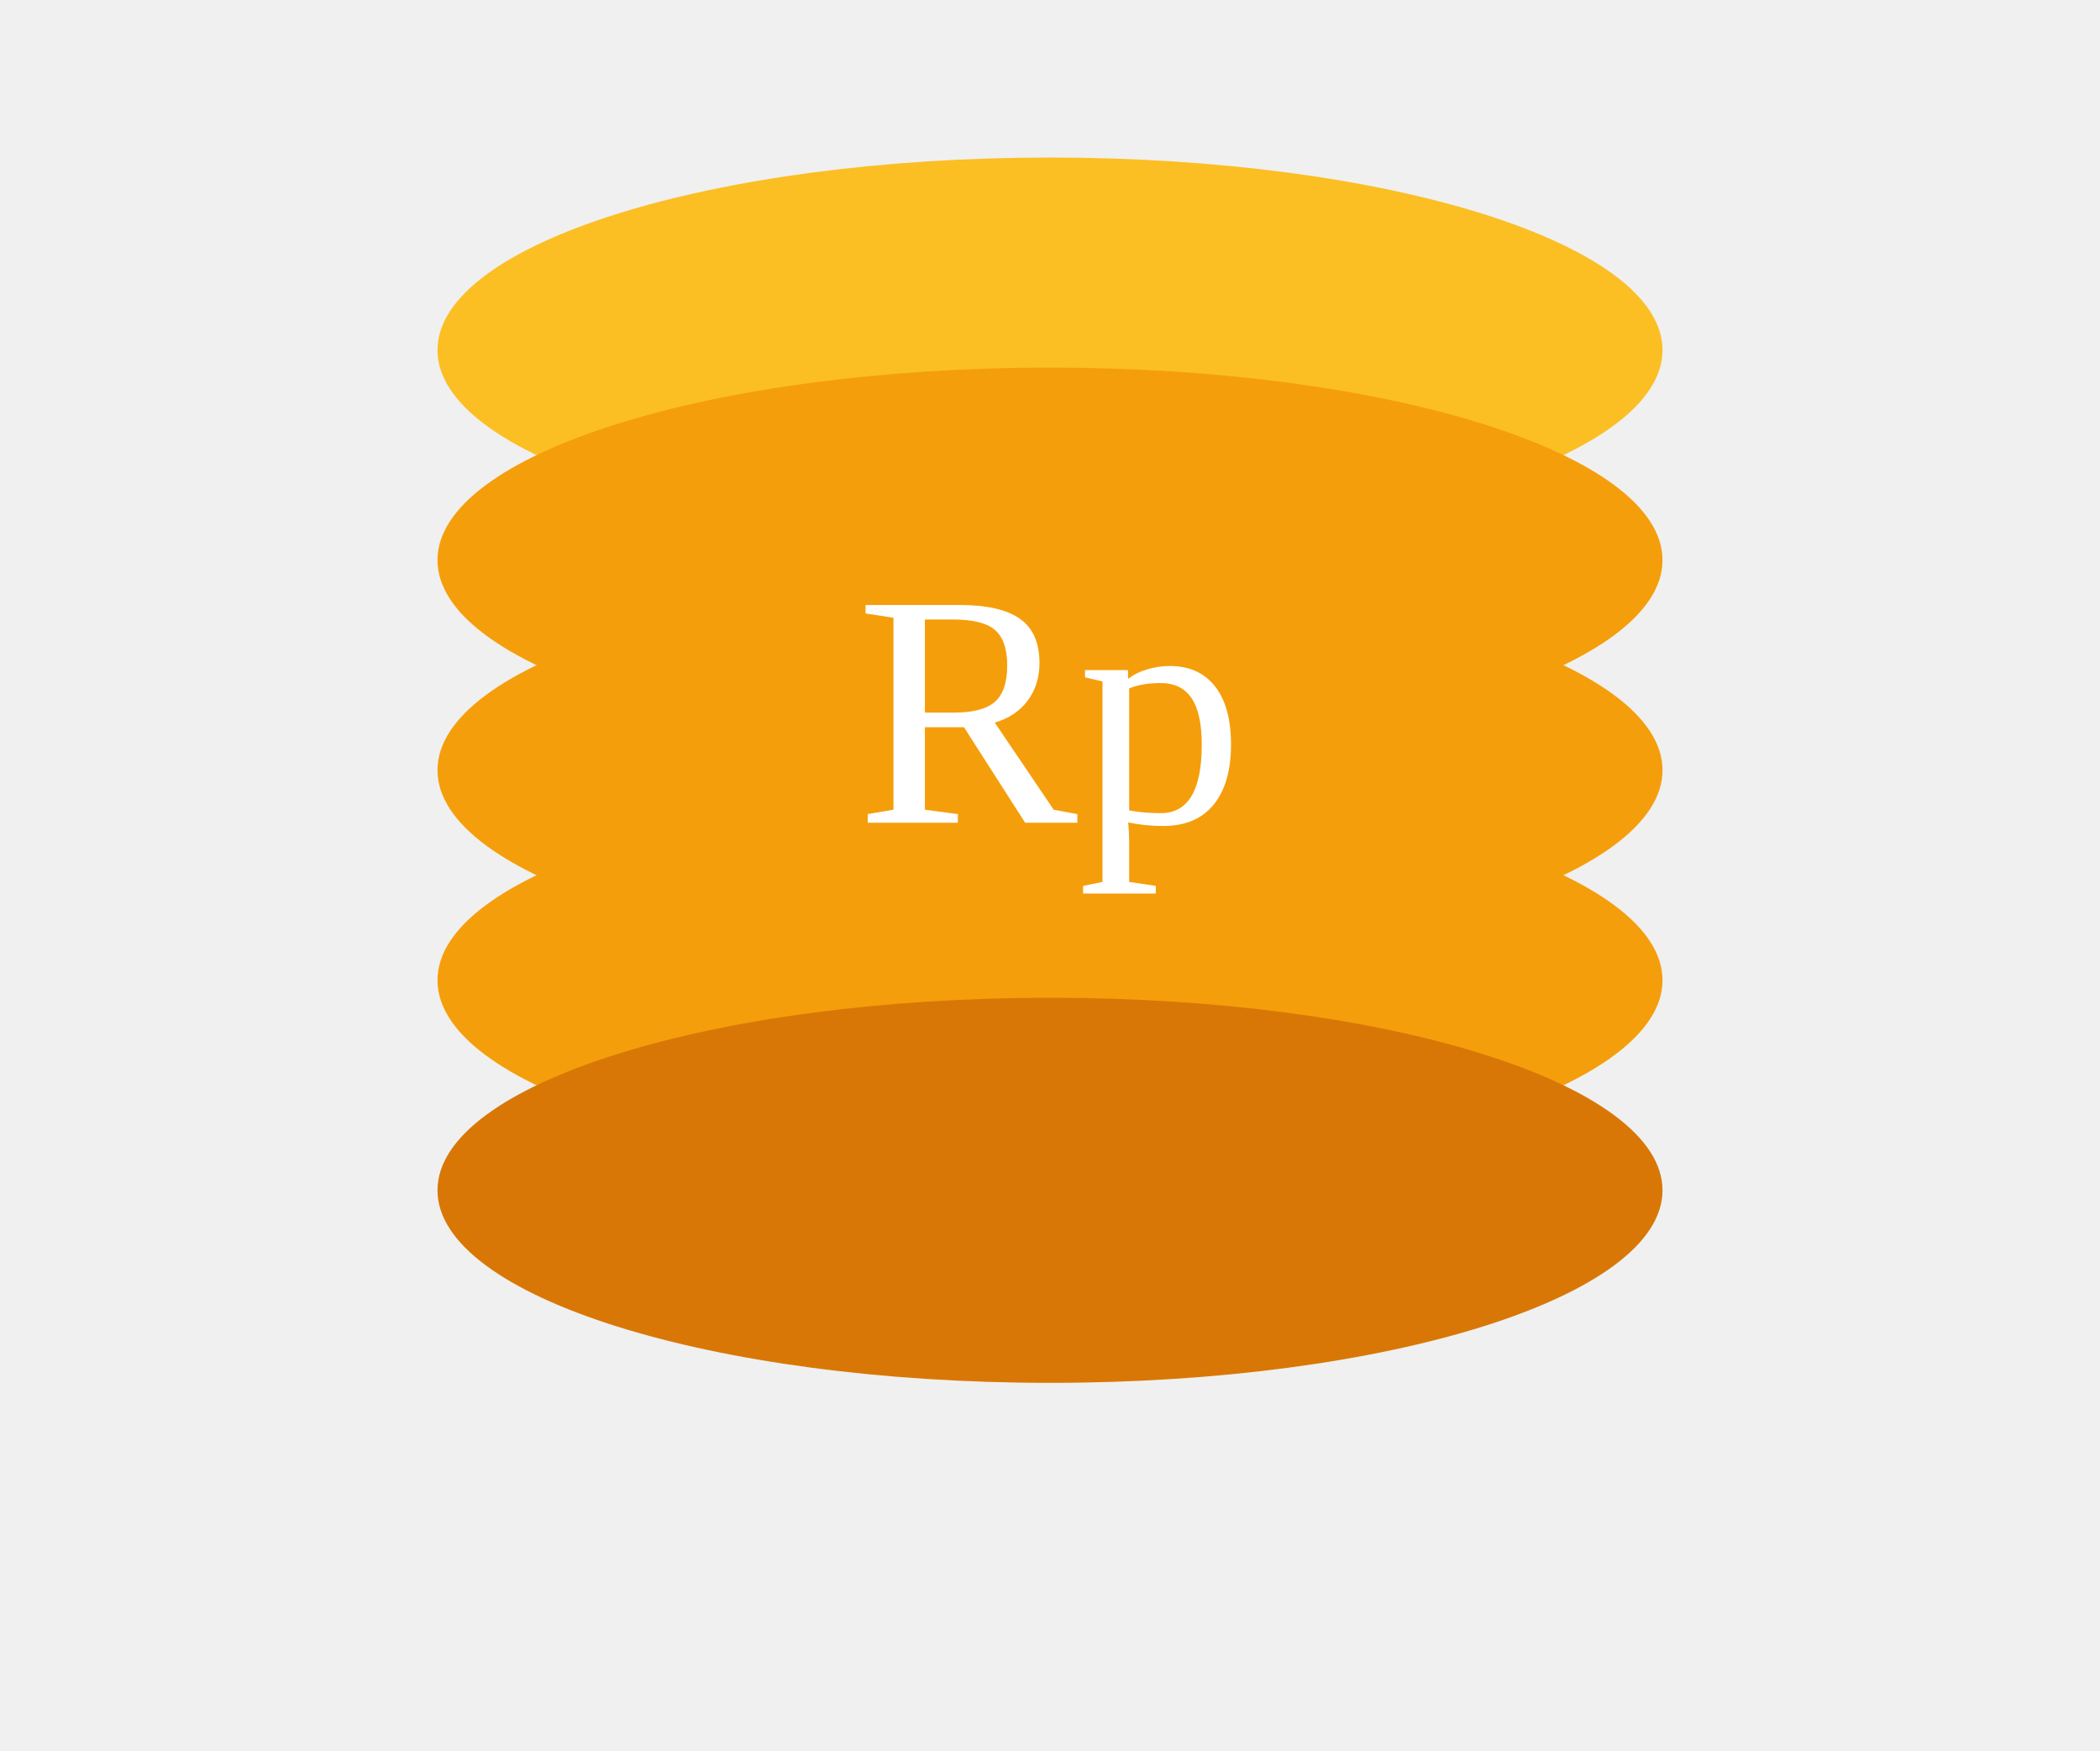
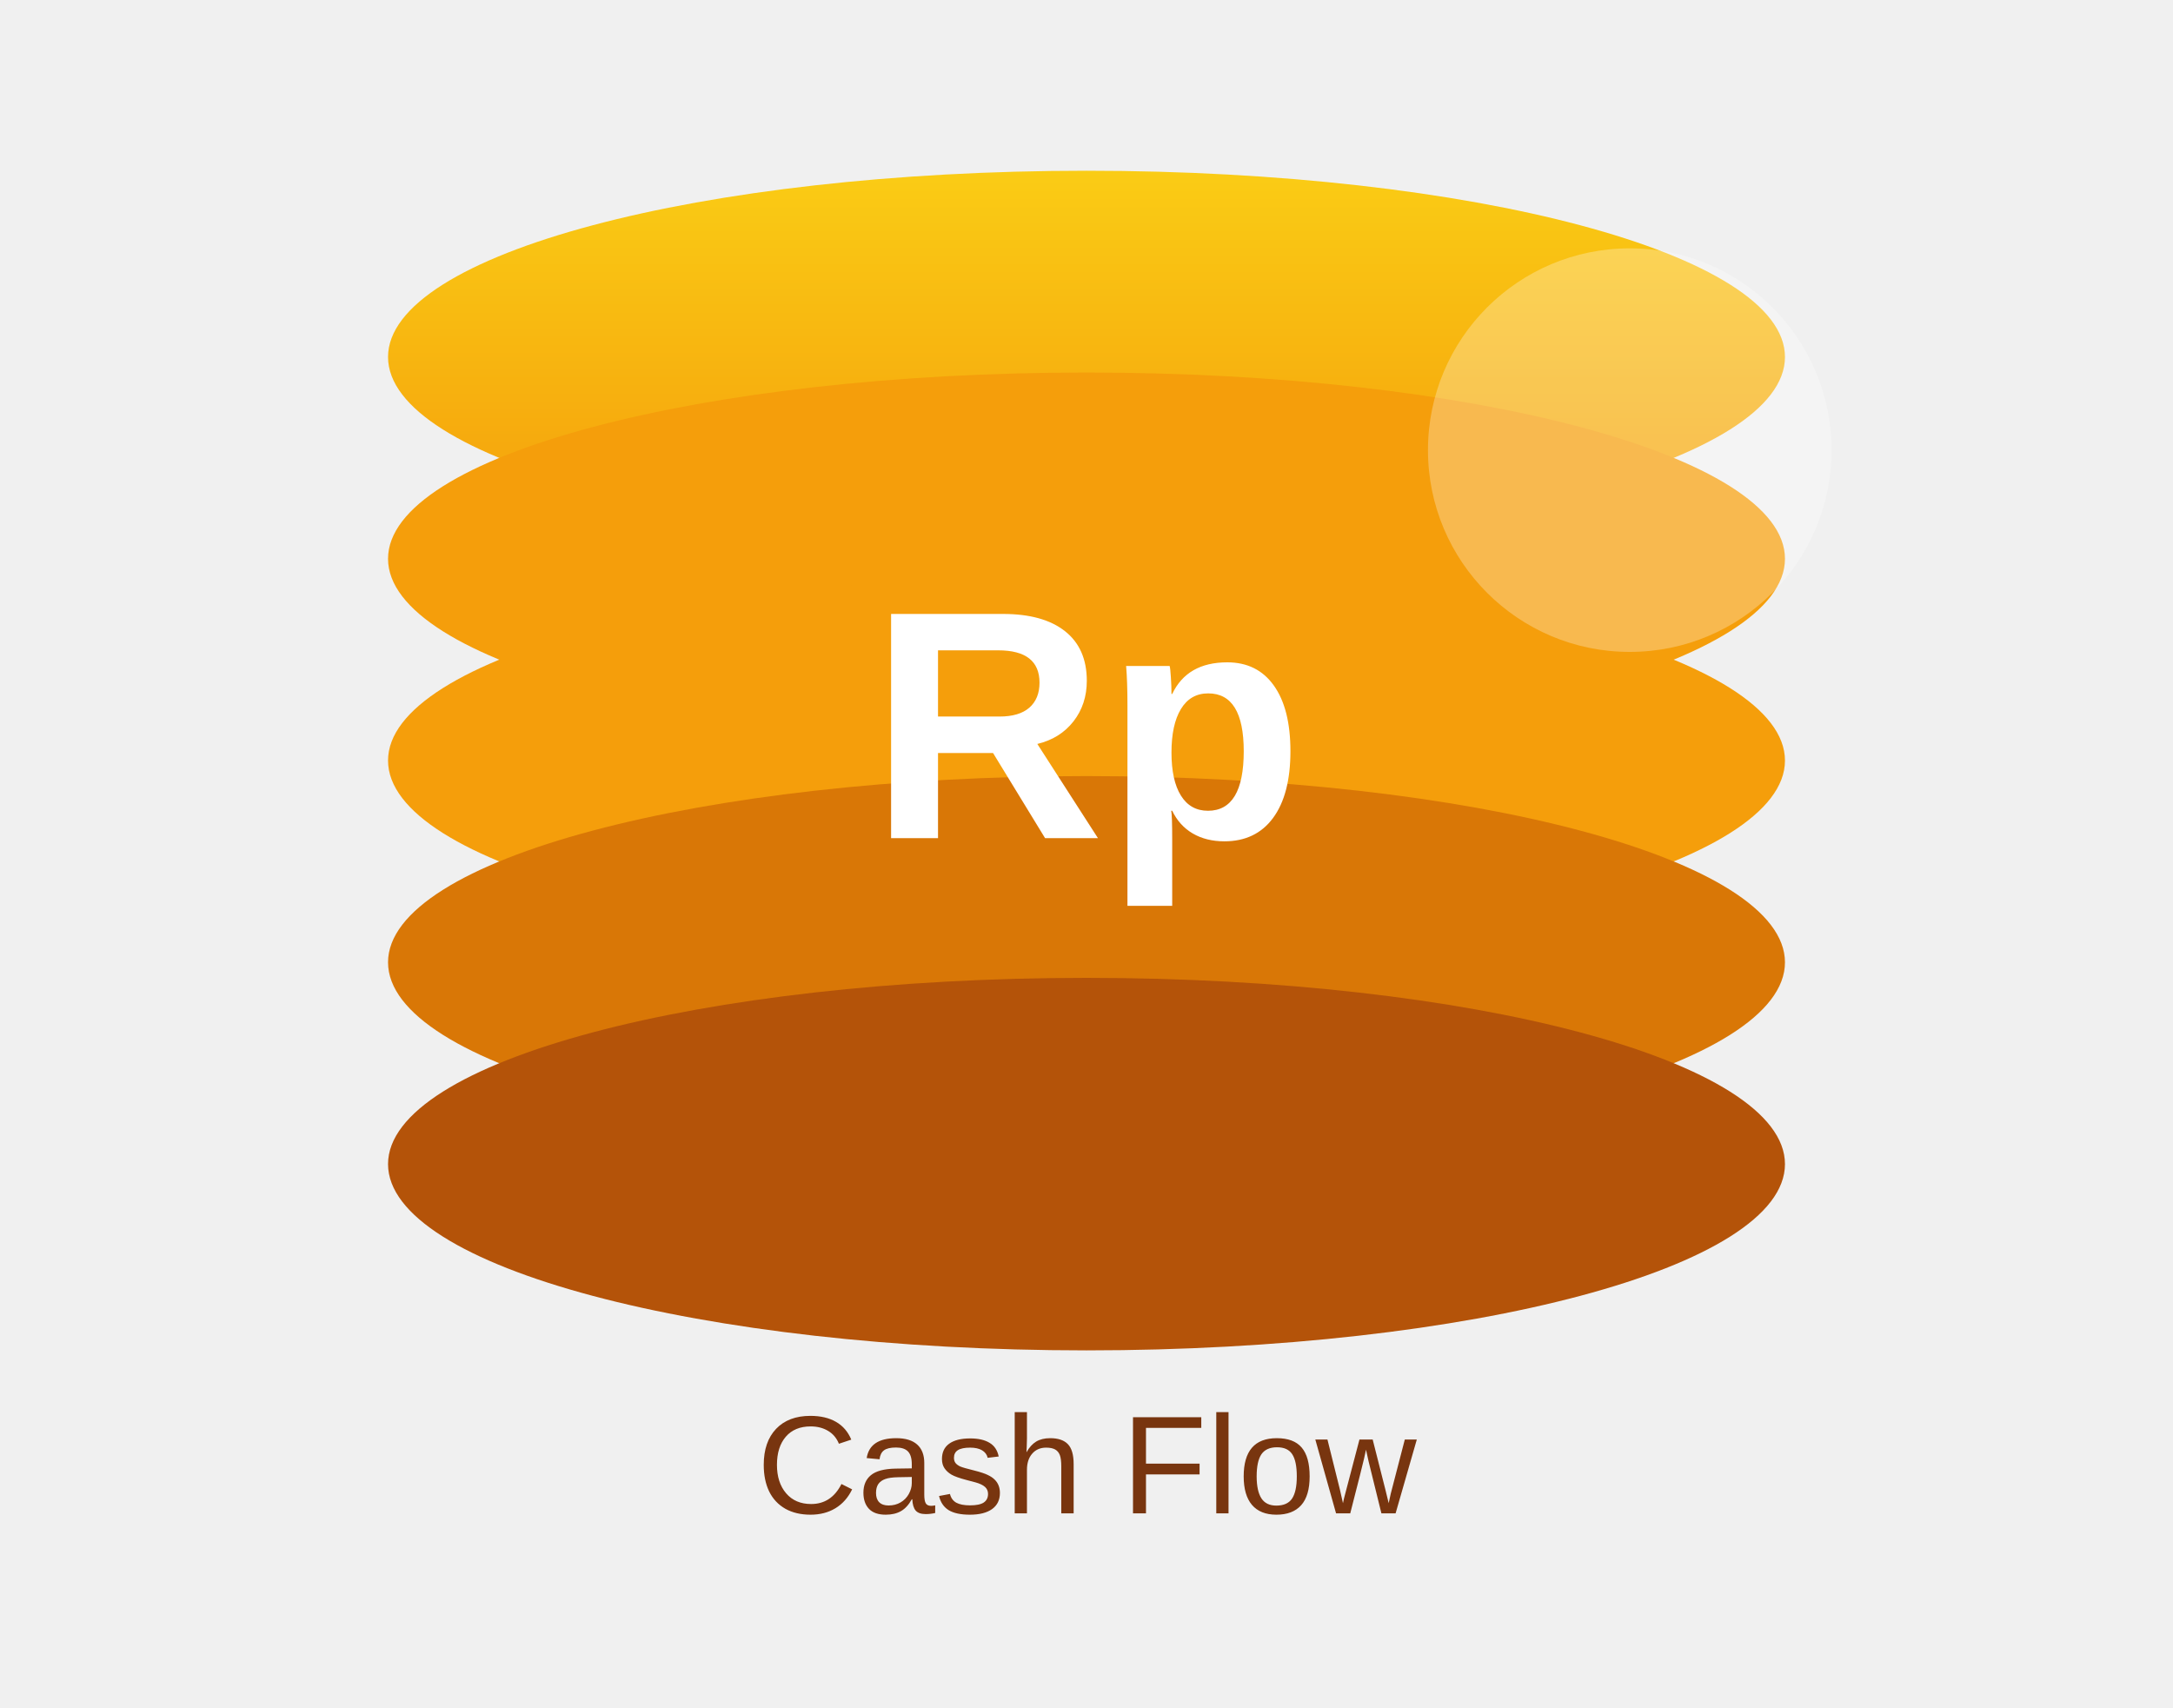
- <svg xmlns="http://www.w3.org/2000/svg" viewBox="0 0 240 200">
-   <ellipse cx="120" cy="40" rx="70" ry="22" fill="#fbbf24" />
-   <ellipse cx="120" cy="64" rx="70" ry="22" fill="#f59e0b" />
-   <ellipse cx="120" cy="88" rx="70" ry="22" fill="#f59e0b" />
-   <ellipse cx="120" cy="112" rx="70" ry="22" fill="#f59e0b" />
-   <ellipse cx="120" cy="136" rx="70" ry="22" fill="#d97706" />
-   <text x="120" y="94" text-anchor="middle" font-size="38" fill="white">Rp</text>
+ <svg xmlns="http://www.w3.org/2000/svg" viewBox="0 0 280 220">
+   <defs>
+     <linearGradient id="g1" x1="0" y1="0" x2="0" y2="1">
+       <stop offset="0%" stop-color="#facc15" />
+       <stop offset="100%" stop-color="#f59e0b" />
+     </linearGradient>
+   </defs>
+   <ellipse cx="140" cy="46" rx="90" ry="24" fill="url(#g1)" />
+   <ellipse cx="140" cy="72" rx="90" ry="24" fill="#f59e0b" />
+   <ellipse cx="140" cy="98" rx="90" ry="24" fill="#f59e0b" />
+   <ellipse cx="140" cy="124" rx="90" ry="24" fill="#d97706" />
+   <ellipse cx="140" cy="150" rx="90" ry="24" fill="#b45309" />
+   <circle cx="210" cy="58" r="26" fill="rgba(255,255,255,.28)" />
+   <text x="140" y="108" text-anchor="middle" font-size="42" font-family="Arial" font-weight="700" fill="white">Rp</text>
+   <text x="140" y="195" text-anchor="middle" font-size="18" font-family="Arial" fill="#78350f">Cash Flow</text>
</svg>
